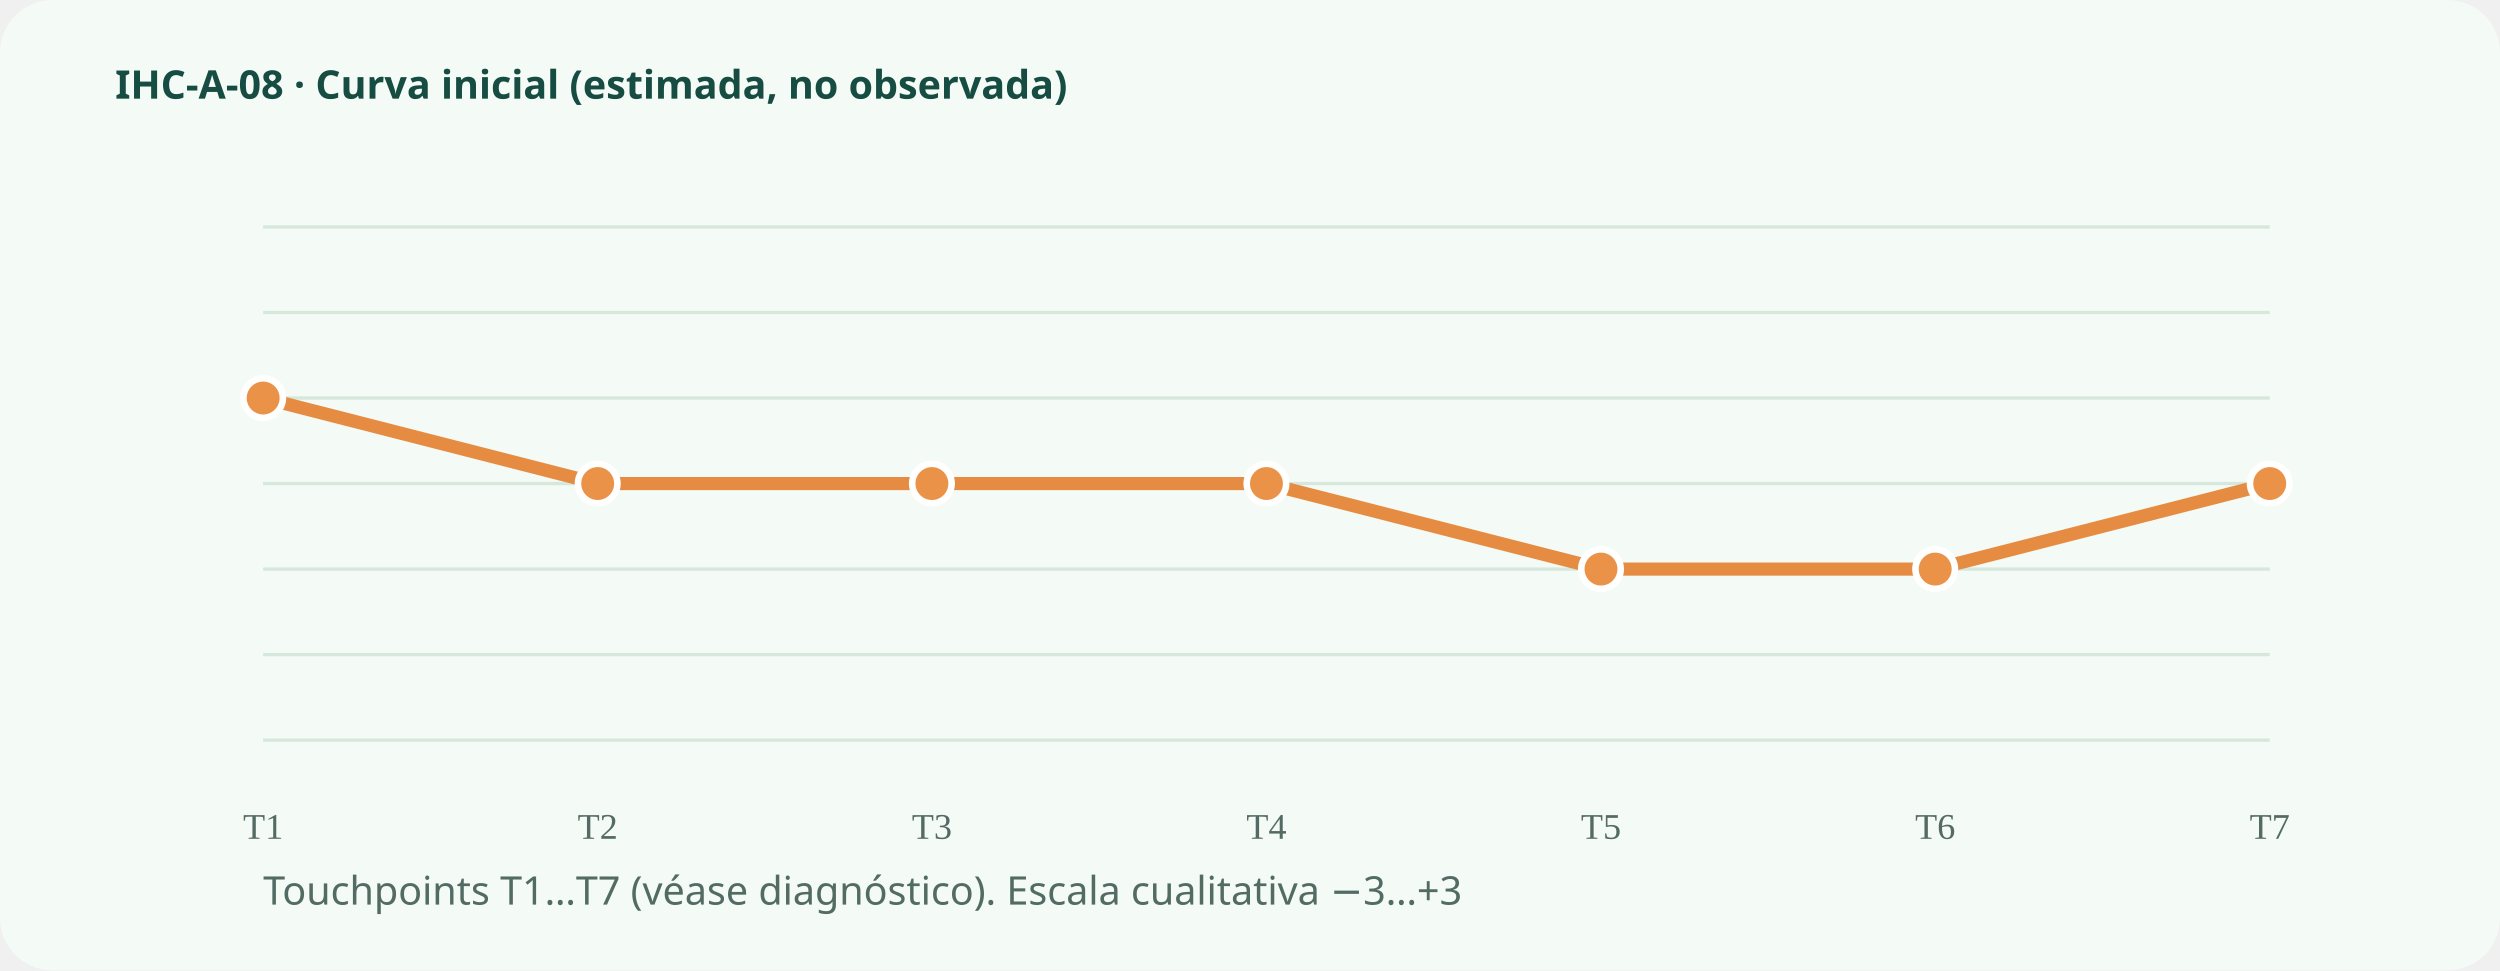
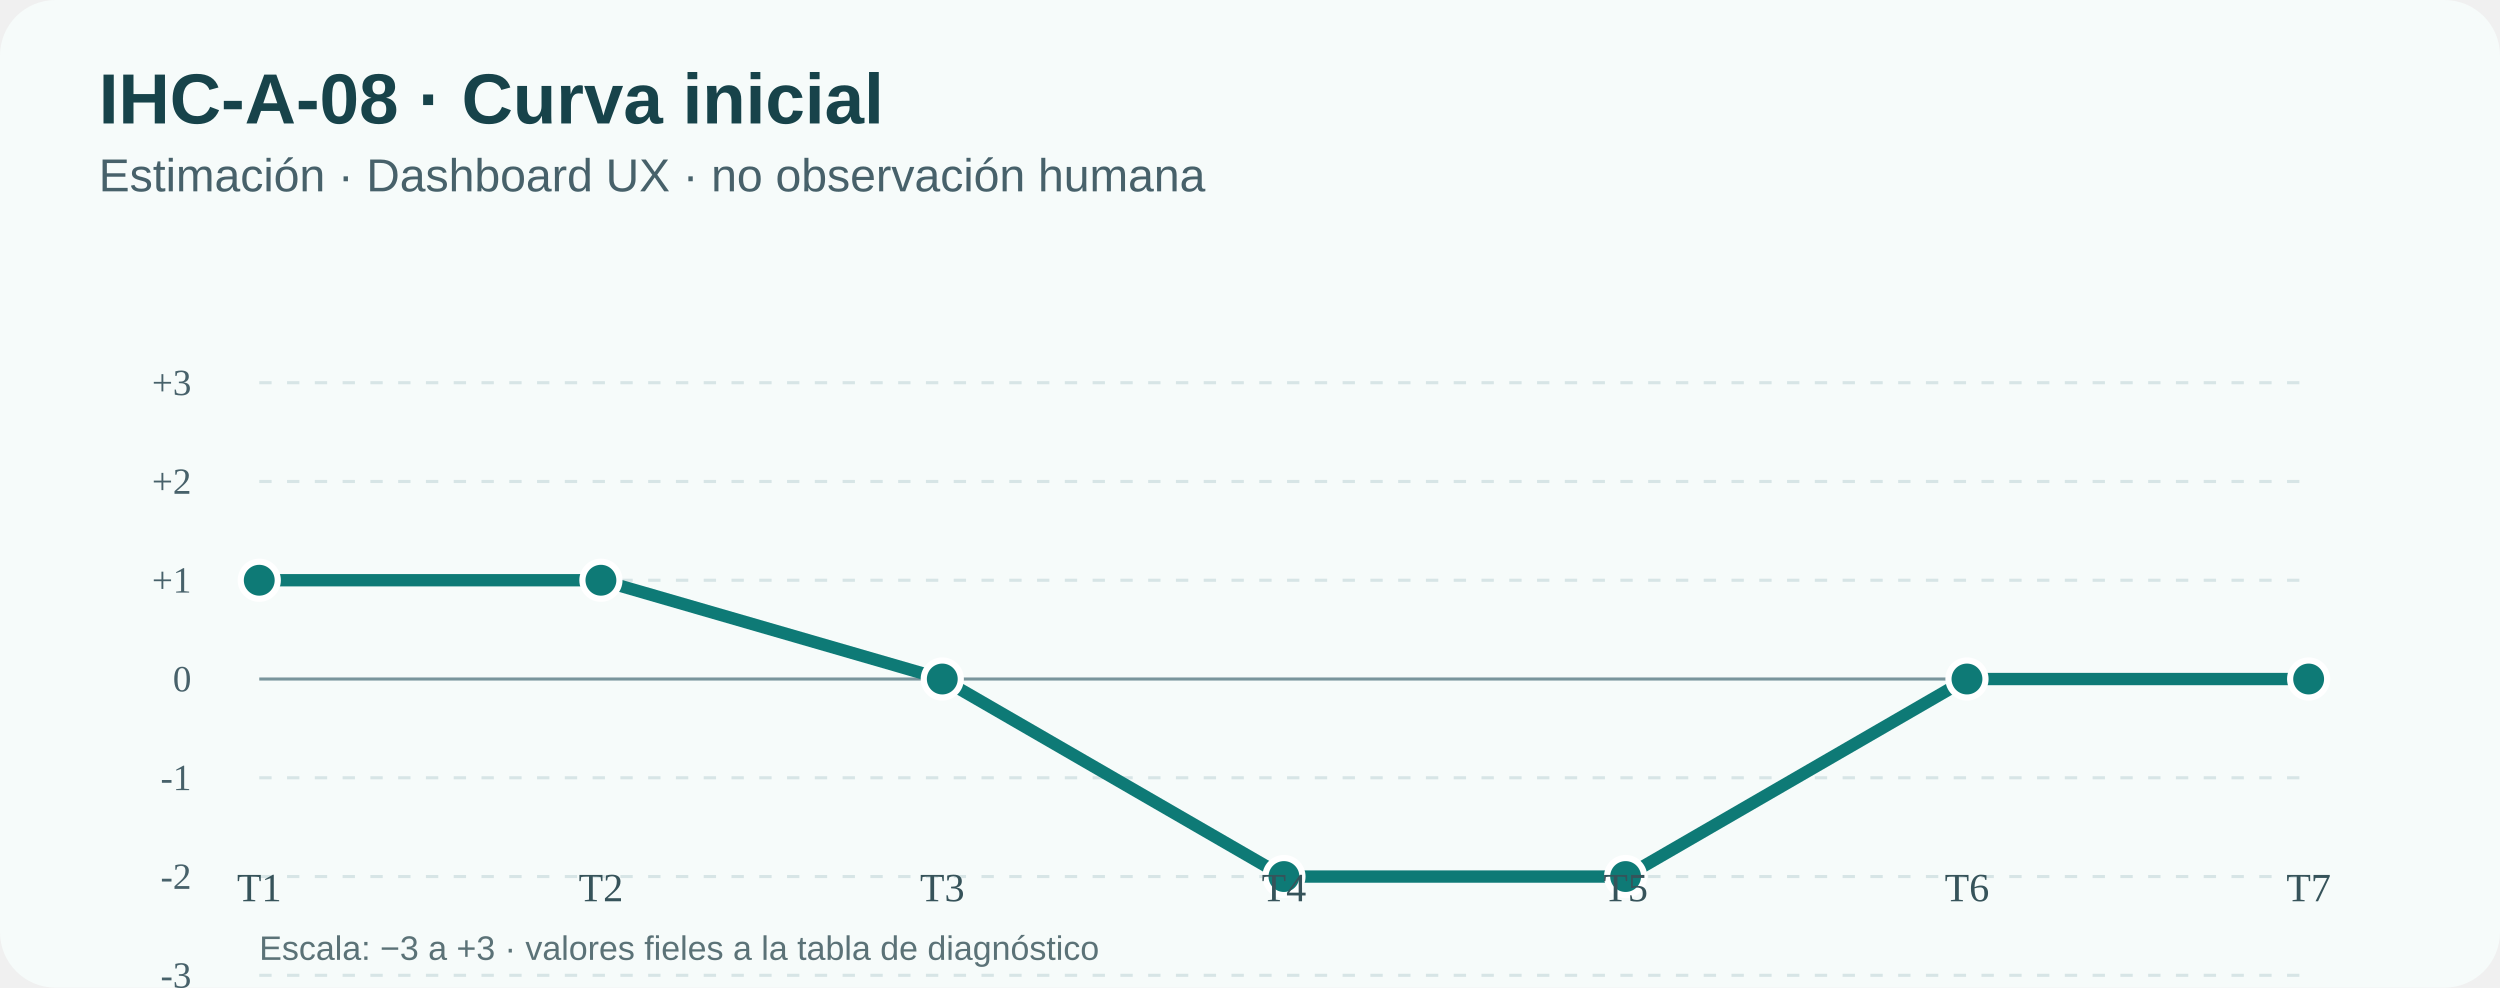
- <svg xmlns="http://www.w3.org/2000/svg" width="760" height="295" viewBox="0 0 760 295">
-   <rect width="100%" height="100%" rx="16" fill="#f4faf5" />
-   <text x="35" y="30" font-family="sans-serif" font-weight="bold" fill="#164c42">IHC-A-08 · Curva inicial (estimada, no observada)</text>
-   <g stroke="#d6e7db">
-     <line x1="80" x2="690" y1="225" y2="225" />
-     <line x1="80" x2="690" y1="199" y2="199" />
-     <line x1="80" x2="690" y1="173" y2="173" />
-     <line x1="80" x2="690" y1="147" y2="147" />
-     <line x1="80" x2="690" y1="121" y2="121" />
-     <line x1="80" x2="690" y1="95" y2="95" />
-     <line x1="80" x2="690" y1="69" y2="69" />
-   </g>
-   <polyline fill="none" stroke="#e58c42" stroke-width="4" stroke-linecap="round" stroke-linejoin="round" points="80.0,121.0 181.7,147.0 283.3,147.0 385.0,147.0 486.7,173.0 588.3,173.0 690.0,147.0" />
-   <circle cx="80.0" cy="121.0" r="6" fill="#ea9348" stroke="#fff" stroke-width="2" />
-   <circle cx="181.7" cy="147.0" r="6" fill="#ea9348" stroke="#fff" stroke-width="2" />
-   <circle cx="283.3" cy="147.0" r="6" fill="#ea9348" stroke="#fff" stroke-width="2" />
-   <circle cx="385.0" cy="147.0" r="6" fill="#ea9348" stroke="#fff" stroke-width="2" />
-   <circle cx="486.7" cy="173.0" r="6" fill="#ea9348" stroke="#fff" stroke-width="2" />
-   <circle cx="588.3" cy="173.0" r="6" fill="#ea9348" stroke="#fff" stroke-width="2" />
-   <circle cx="690.0" cy="147.0" r="6" fill="#ea9348" stroke="#fff" stroke-width="2" />
-   <text x="80.0" y="255" text-anchor="middle" font-size="11" fill="#546b65">T1</text>
-   <text x="181.7" y="255" text-anchor="middle" font-size="11" fill="#546b65">T2</text>
-   <text x="283.3" y="255" text-anchor="middle" font-size="11" fill="#546b65">T3</text>
-   <text x="385.0" y="255" text-anchor="middle" font-size="11" fill="#546b65">T4</text>
-   <text x="486.7" y="255" text-anchor="middle" font-size="11" fill="#546b65">T5</text>
-   <text x="588.3" y="255" text-anchor="middle" font-size="11" fill="#546b65">T6</text>
-   <text x="690.0" y="255" text-anchor="middle" font-size="11" fill="#546b65">T7</text>
-   <text x="80" y="275" font-family="sans-serif" font-size="12" fill="#526b64">Touchpoints T1…T7 (véase diagnóstico). Escala cualitativa −3…+3</text>
+ <svg xmlns="http://www.w3.org/2000/svg" width="810" height="320" viewBox="0 0 810 320" role="img" aria-labelledby="title description" data-emotions="+1,+1,0,-2,-2,0,0">
+   <rect width="810" height="320" rx="18" fill="#f6fbfa" />
+   <text x="32" y="40" font-family="Arial,sans-serif" font-size="23" font-weight="bold" fill="#17434a">IHC-A-08 · Curva inicial</text>
+   <text x="32" y="62" font-family="Arial,sans-serif" font-size="15" fill="#47616a">Estimación · Dashboard UX · no observación humana</text>
+   <line x1="84" y1="316" x2="748" y2="316" stroke="#d7e5e6" stroke-dasharray="4 5" />
+   <text x="62" y="320" text-anchor="end" font-size="12" fill="#47616a">-3</text>
+   <line x1="84" y1="284" x2="748" y2="284" stroke="#d7e5e6" stroke-dasharray="4 5" />
+   <text x="62" y="288" text-anchor="end" font-size="12" fill="#47616a">-2</text>
+   <line x1="84" y1="252" x2="748" y2="252" stroke="#d7e5e6" stroke-dasharray="4 5" />
+   <text x="62" y="256" text-anchor="end" font-size="12" fill="#47616a">-1</text>
+   <line x1="84" y1="220" x2="748" y2="220" stroke="#79959c" stroke-dasharray="0" />
+   <text x="62" y="224" text-anchor="end" font-size="12" fill="#47616a">0</text>
+   <line x1="84" y1="188" x2="748" y2="188" stroke="#d7e5e6" stroke-dasharray="4 5" />
+   <text x="62" y="192" text-anchor="end" font-size="12" fill="#47616a">+1</text>
+   <line x1="84" y1="156" x2="748" y2="156" stroke="#d7e5e6" stroke-dasharray="4 5" />
+   <text x="62" y="160" text-anchor="end" font-size="12" fill="#47616a">+2</text>
+   <line x1="84" y1="124" x2="748" y2="124" stroke="#d7e5e6" stroke-dasharray="4 5" />
+   <text x="62" y="128" text-anchor="end" font-size="12" fill="#47616a">+3</text>
+   <polyline fill="none" stroke="#0e7a76" stroke-width="4" stroke-linejoin="round" stroke-linecap="round" points="84.0,188.0 194.7,188.0 305.3,220.0 416.0,284.0 526.7,284.0 637.3,220.0 748.0,220.0" />
+   <circle cx="84.0" cy="188.0" r="6" fill="#0e7a76" stroke="#fff" stroke-width="2" />
+   <text x="84.0" y="292" text-anchor="middle" font-size="13" fill="#36535a">T1</text>
+   <circle cx="194.7" cy="188.0" r="6" fill="#0e7a76" stroke="#fff" stroke-width="2" />
+   <text x="194.7" y="292" text-anchor="middle" font-size="13" fill="#36535a">T2</text>
+   <circle cx="305.3" cy="220.0" r="6" fill="#0e7a76" stroke="#fff" stroke-width="2" />
+   <text x="305.3" y="292" text-anchor="middle" font-size="13" fill="#36535a">T3</text>
+   <circle cx="416.0" cy="284.0" r="6" fill="#0e7a76" stroke="#fff" stroke-width="2" />
+   <text x="416.0" y="292" text-anchor="middle" font-size="13" fill="#36535a">T4</text>
+   <circle cx="526.7" cy="284.0" r="6" fill="#0e7a76" stroke="#fff" stroke-width="2" />
+   <text x="526.7" y="292" text-anchor="middle" font-size="13" fill="#36535a">T5</text>
+   <circle cx="637.3" cy="220.0" r="6" fill="#0e7a76" stroke="#fff" stroke-width="2" />
+   <text x="637.3" y="292" text-anchor="middle" font-size="13" fill="#36535a">T6</text>
+   <circle cx="748.0" cy="220.0" r="6" fill="#0e7a76" stroke="#fff" stroke-width="2" />
+   <text x="748.0" y="292" text-anchor="middle" font-size="13" fill="#36535a">T7</text>
+   <text x="84" y="311" font-family="Arial,sans-serif" font-size="11" fill="#5b7277">Escala: −3 a +3 · valores fieles a la tabla de diagnóstico</text>
</svg>
